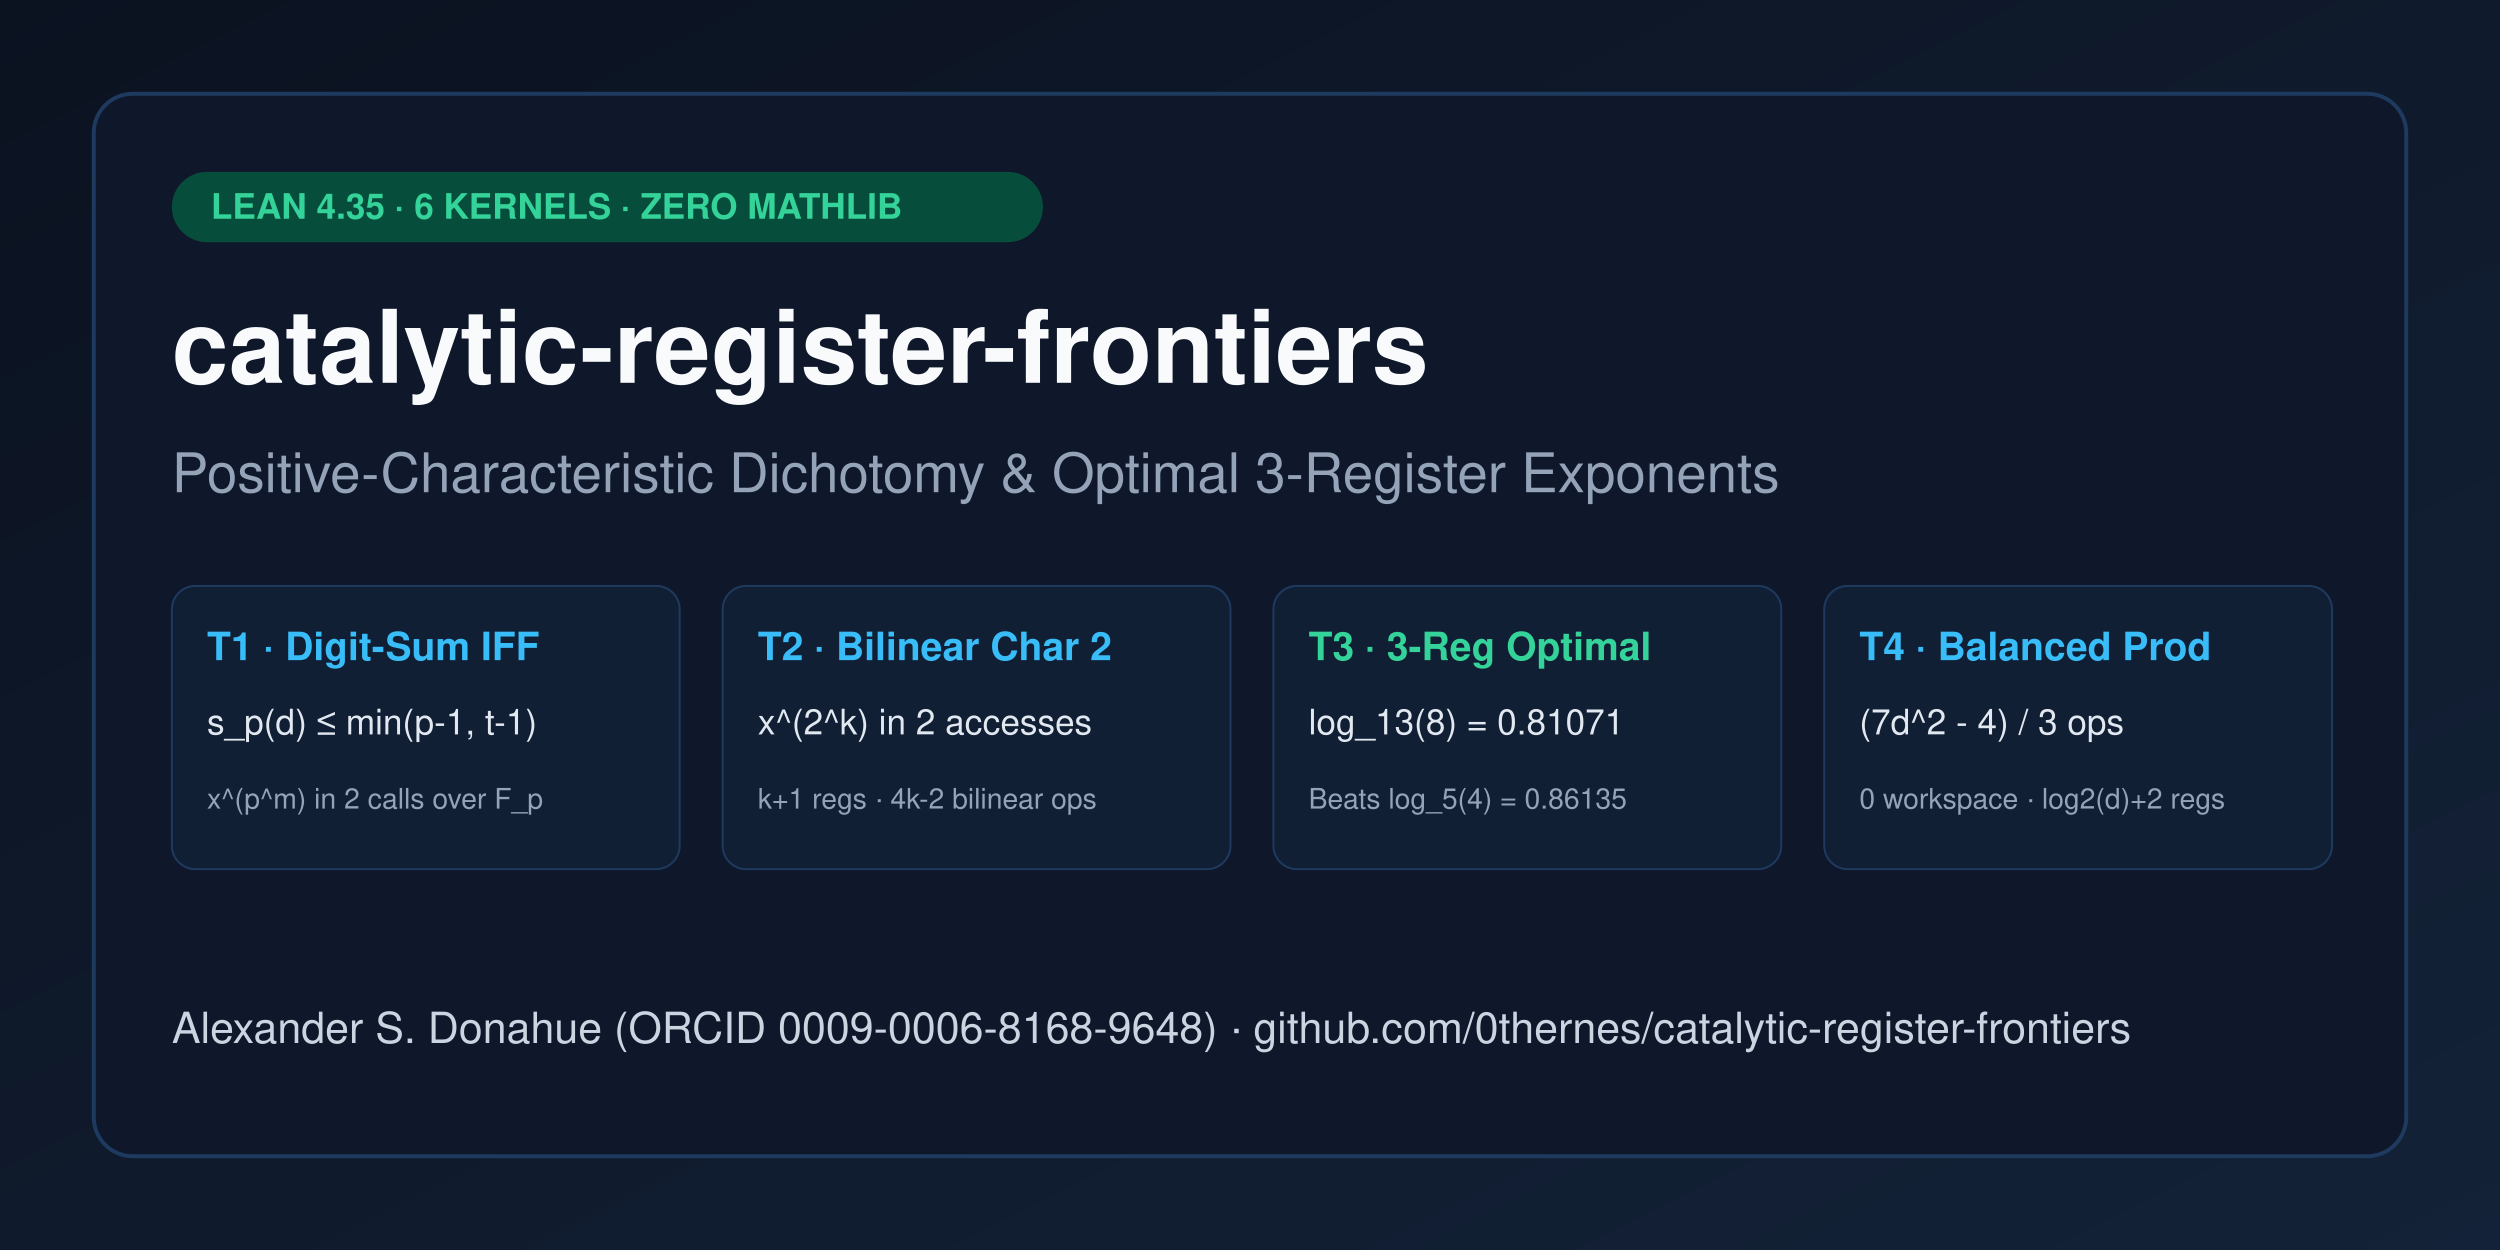
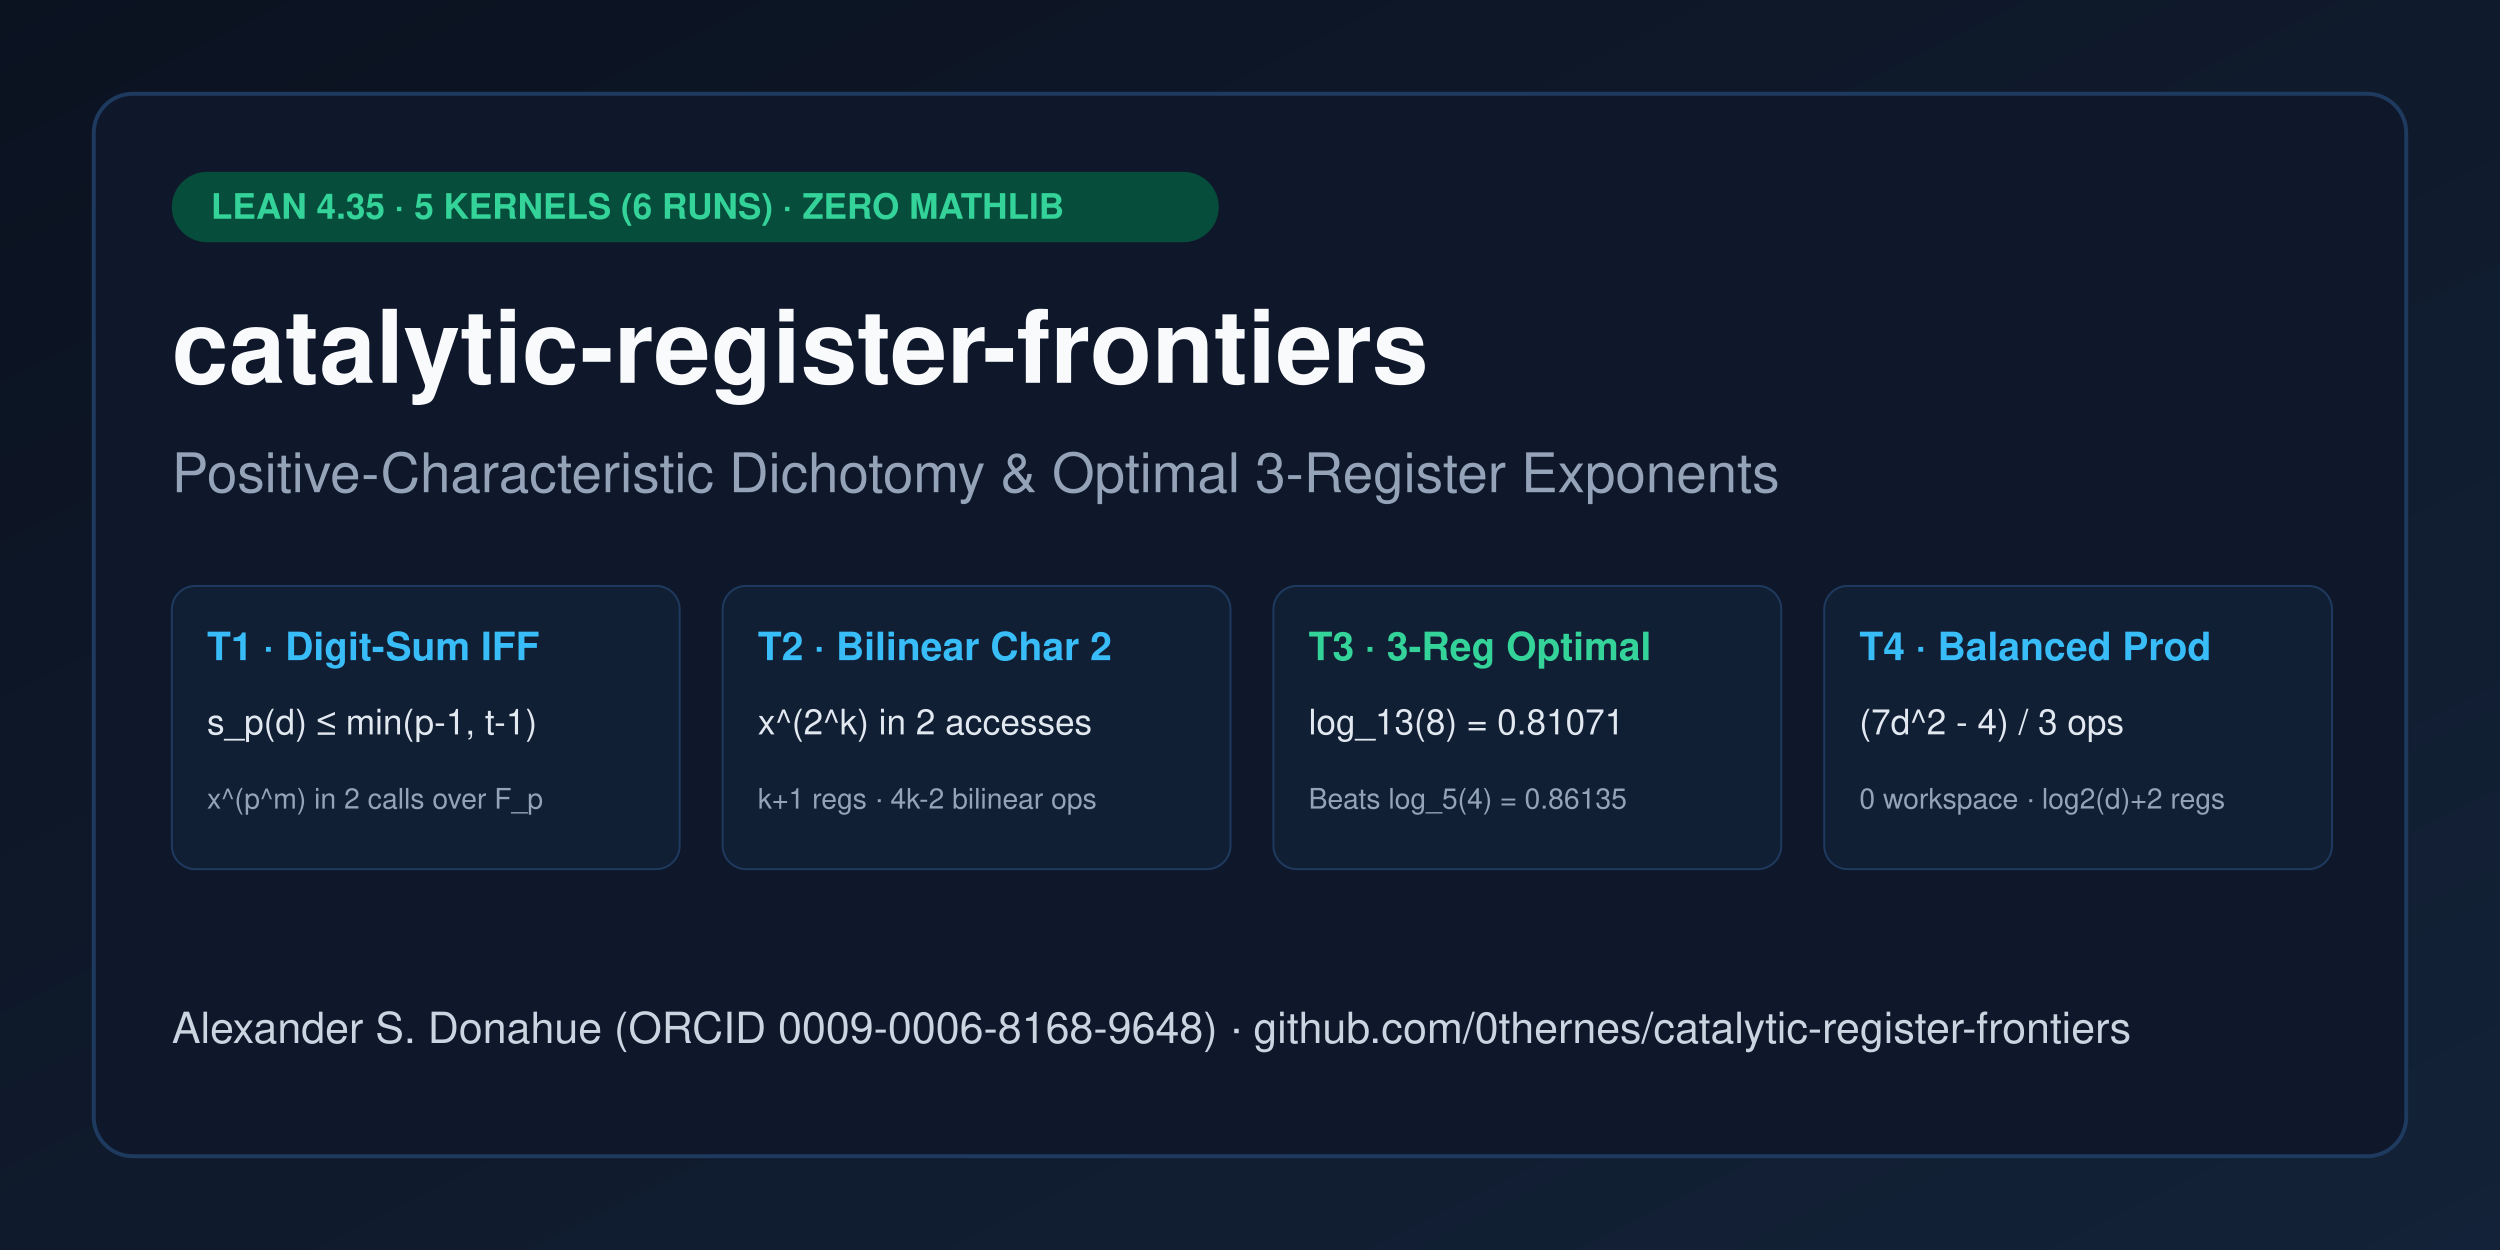
<svg xmlns="http://www.w3.org/2000/svg" width="1280" height="640" viewBox="0 0 1280 640">
  <defs>
    <linearGradient id="bg" x1="0" y1="0" x2="1" y2="1">
      <stop offset="0%" stop-color="#0b1220" />
      <stop offset="100%" stop-color="#132238" />
    </linearGradient>
  </defs>
  <rect width="1280" height="640" fill="url(#bg)" />
  <rect x="48" y="48" width="1184" height="544" rx="20" fill="#0f172a" stroke="#1e3a5f" stroke-width="2" />
-   <rect x="88" y="88" width="446" height="36" rx="18" fill="#064e3b" />
-   <text x="108" y="112" font-family="Segoe UI, Helvetica, Arial, sans-serif" font-size="18" font-weight="600" fill="#34d399">LEAN 4.35 · 6 KERNELS · ZERO MATHLIB</text>
+   <rect x="88" y="88" width="536" height="36" rx="18" fill="#064e3b" />
+   <text x="108" y="112" font-family="Segoe UI, Helvetica, Arial, sans-serif" font-size="18" font-weight="600" fill="#34d399">LEAN 4.35 · 5 KERNELS (6 RUNS) · ZERO MATHLIB</text>
  <text x="88" y="196" font-family="Segoe UI, Helvetica, Arial, sans-serif" font-size="52" font-weight="700" fill="#f8fafc">catalytic-register-frontiers</text>
  <text x="88" y="252" font-family="Segoe UI, Helvetica, Arial, sans-serif" font-size="28" fill="#94a3b8">Positive-Characteristic Dichotomy &amp; Optimal 3-Register Exponents</text>
  <rect x="88" y="300" width="260" height="145" rx="12" fill="#111f35" stroke="#1e3a5f" />
  <text x="106" y="338" font-family="Segoe UI, Helvetica, Arial, sans-serif" font-size="20" font-weight="700" fill="#38bdf8">T1 · Digit-Sum IFF</text>
  <text x="106" y="376" font-family="Segoe UI, Helvetica, Arial, sans-serif" font-size="18" fill="#e2e8f0">s_p(d) ≤ min(p-1, t-1)</text>
  <text x="106" y="414" font-family="Segoe UI, Helvetica, Arial, sans-serif" font-size="14.5" fill="#94a3b8">x^(p^m) in 2 calls over F_p</text>
  <rect x="370" y="300" width="260" height="145" rx="12" fill="#111f35" stroke="#1e3a5f" />
  <text x="388" y="338" font-family="Segoe UI, Helvetica, Arial, sans-serif" font-size="20" font-weight="700" fill="#38bdf8">T2 · Bilinear Char 2</text>
  <text x="388" y="376" font-family="Segoe UI, Helvetica, Arial, sans-serif" font-size="18" fill="#e2e8f0">x^(2^k) in 2 accesses</text>
  <text x="388" y="414" font-family="Segoe UI, Helvetica, Arial, sans-serif" font-size="14.5" fill="#94a3b8">k+1 regs · 4k-2 bilinear ops</text>
  <rect x="652" y="300" width="260" height="145" rx="12" fill="#111f35" stroke="#1e3a5f" />
  <text x="670" y="338" font-family="Segoe UI, Helvetica, Arial, sans-serif" font-size="20" font-weight="700" fill="#34d399">T3 · 3-Reg Optimal</text>
  <text x="670" y="376" font-family="Segoe UI, Helvetica, Arial, sans-serif" font-size="18" fill="#e2e8f0">log_13(8) = 0.81071</text>
  <text x="670" y="414" font-family="Segoe UI, Helvetica, Arial, sans-serif" font-size="14.5" fill="#94a3b8">Beats log_5(4) = 0.86135</text>
  <rect x="934" y="300" width="260" height="145" rx="12" fill="#111f35" stroke="#1e3a5f" />
  <text x="952" y="338" font-family="Segoe UI, Helvetica, Arial, sans-serif" font-size="20" font-weight="700" fill="#38bdf8">T4 · Balanced Prod</text>
  <text x="952" y="376" font-family="Segoe UI, Helvetica, Arial, sans-serif" font-size="18" fill="#e2e8f0">(7d^2 - 4) / 3 ops</text>
  <text x="952" y="414" font-family="Segoe UI, Helvetica, Arial, sans-serif" font-size="14.5" fill="#94a3b8">0 workspace · log2(d)+2 regs</text>
  <text x="88" y="534" font-family="Segoe UI, Helvetica, Arial, sans-serif" font-size="22" fill="#cbd5e1">Alexander S. Donahue (ORCID 0009-0006-8168-9648) · github.com/0thernes/catalytic-register-frontiers</text>
</svg>
